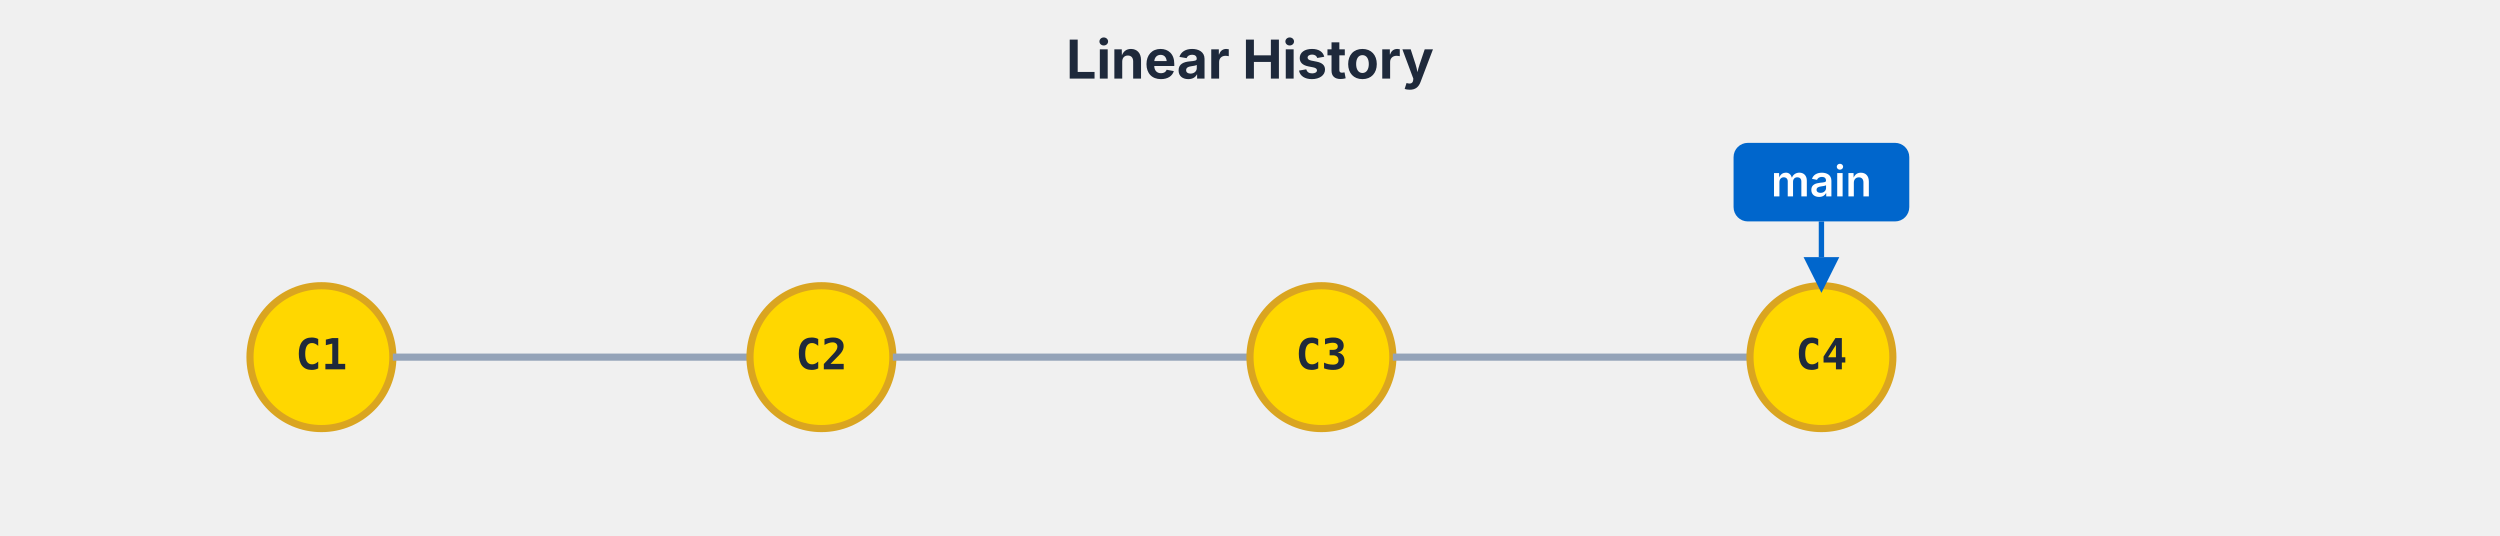
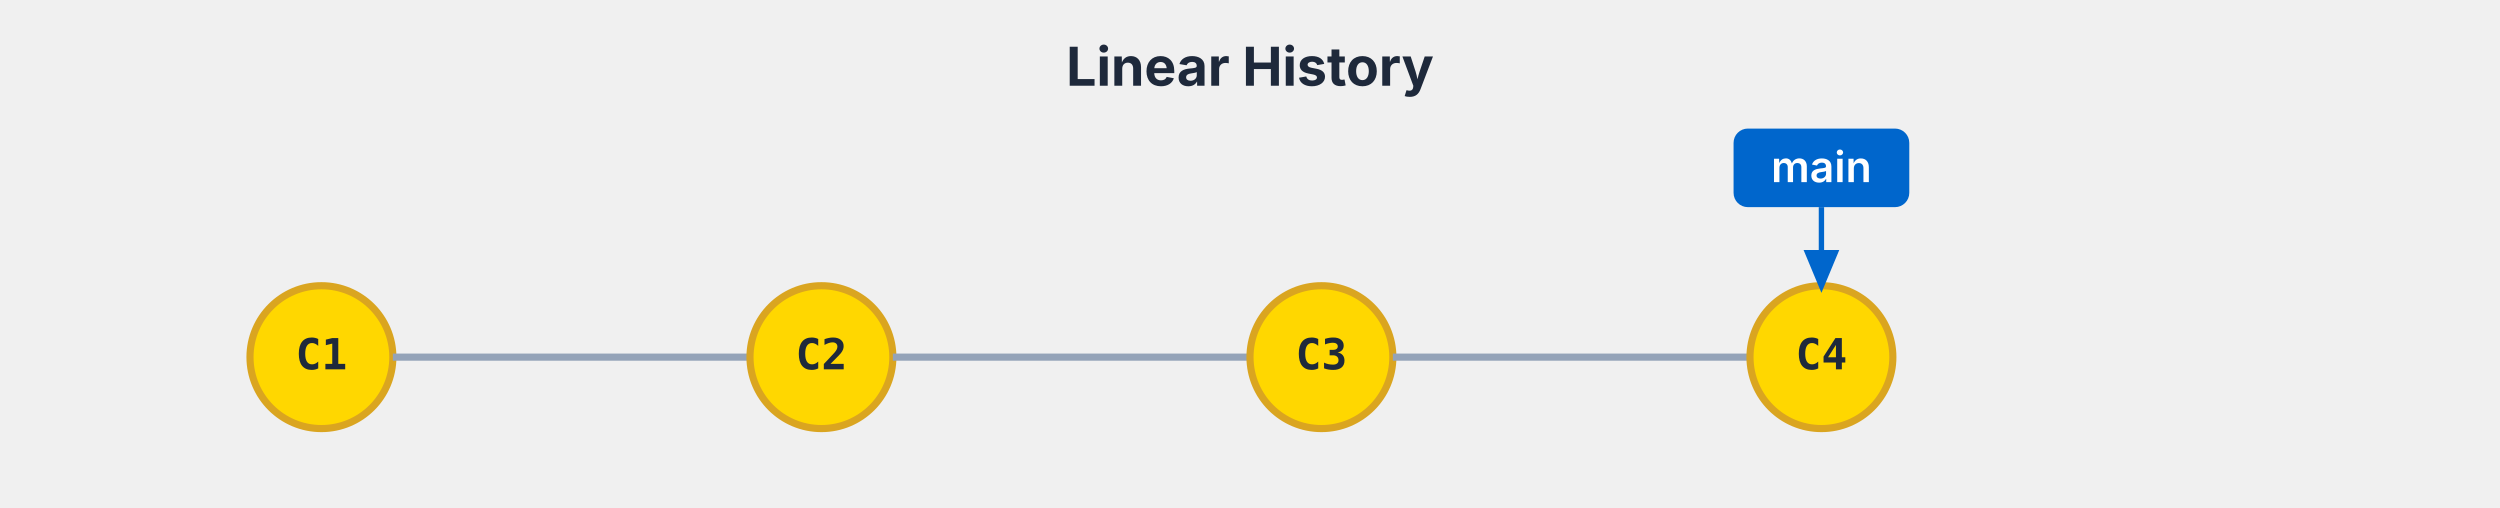
- <svg xmlns="http://www.w3.org/2000/svg" viewBox="0 0 700 150">
-   <text x="350" y="22" font-family="-apple-system, BlinkMacSystemFont, 'Segoe UI', sans-serif" font-size="15" font-weight="bold" text-anchor="middle" fill="#1e293b">Linear History</text>
-   <circle cx="90" cy="100" r="20" fill="#FFD700" stroke="#DAA520" stroke-width="2" opacity="1" />
-   <text x="90" y="100" font-family="monospace" font-size="12" font-weight="bold" text-anchor="middle" dominant-baseline="middle" fill="#1e293b" opacity="1">C1</text>
+ <svg xmlns="http://www.w3.org/2000/svg" viewBox="0 0 700 142">
+   <text x="350" y="24" font-family="-apple-system, BlinkMacSystemFont, 'Segoe UI', sans-serif" font-size="15" font-weight="bold" text-anchor="middle" fill="#1e293b">Linear History</text>
+   <circle cx="90" cy="100" r="20" fill="#FFD700" stroke="#DAA520" stroke-width="2" />
+   <text x="90" y="100" font-family="monospace" font-size="12" font-weight="bold" text-anchor="middle" dominant-baseline="middle" fill="#1e293b">C1</text>
  <line x1="110" y1="100" x2="210" y2="100" stroke="#94a3b8" stroke-width="2" fill="none" />
-   <circle cx="230" cy="100" r="20" fill="#FFD700" stroke="#DAA520" stroke-width="2" opacity="1" />
-   <text x="230" y="100" font-family="monospace" font-size="12" font-weight="bold" text-anchor="middle" dominant-baseline="middle" fill="#1e293b" opacity="1">C2</text>
+   <circle cx="230" cy="100" r="20" fill="#FFD700" stroke="#DAA520" stroke-width="2" />
+   <text x="230" y="100" font-family="monospace" font-size="12" font-weight="bold" text-anchor="middle" dominant-baseline="middle" fill="#1e293b">C2</text>
  <line x1="250" y1="100" x2="350" y2="100" stroke="#94a3b8" stroke-width="2" fill="none" />
-   <circle cx="370" cy="100" r="20" fill="#FFD700" stroke="#DAA520" stroke-width="2" opacity="1" />
-   <text x="370" y="100" font-family="monospace" font-size="12" font-weight="bold" text-anchor="middle" dominant-baseline="middle" fill="#1e293b" opacity="1">C3</text>
+   <circle cx="370" cy="100" r="20" fill="#FFD700" stroke="#DAA520" stroke-width="2" />
+   <text x="370" y="100" font-family="monospace" font-size="12" font-weight="bold" text-anchor="middle" dominant-baseline="middle" fill="#1e293b">C3</text>
  <line x1="390" y1="100" x2="490" y2="100" stroke="#94a3b8" stroke-width="2" fill="none" />
-   <circle cx="510" cy="100" r="20" fill="#FFD700" stroke="#DAA520" stroke-width="2" opacity="1" />
-   <text x="510" y="100" font-family="monospace" font-size="12" font-weight="bold" text-anchor="middle" dominant-baseline="middle" fill="#1e293b" opacity="1">C4</text>
-   <rect x="485.4" y="40.0" width="49.2" height="22" rx="4" fill="#0066CC" />
-   <text x="510" y="55.0" font-family="-apple-system, BlinkMacSystemFont, 'Segoe UI', sans-serif" font-size="12" font-weight="600" text-anchor="middle" fill="white">main</text>
-   <line x1="510" y1="62" x2="510" y2="72.0" stroke="#0066CC" stroke-width="1.5" />
-   <polygon points="505,72.0 515,72.0 510,82.0" fill="#0066CC" />
+   <circle cx="510" cy="100" r="20" fill="#FFD700" stroke="#DAA520" stroke-width="2" />
+   <text x="510" y="100" font-family="monospace" font-size="12" font-weight="bold" text-anchor="middle" dominant-baseline="middle" fill="#1e293b">C4</text>
+   <rect x="485.4" y="36" width="49.2" height="22" rx="4" fill="#0066CC" />
+   <text x="510" y="51" font-family="-apple-system, BlinkMacSystemFont, 'Segoe UI', sans-serif" font-size="12" font-weight="600" text-anchor="middle" fill="white">main</text>
+   <line x1="510" y1="58" x2="510" y2="70" stroke="#0066CC" stroke-width="1.5" />
+   <polygon points="505,70 515,70 510,82" fill="#0066CC" />
</svg>
